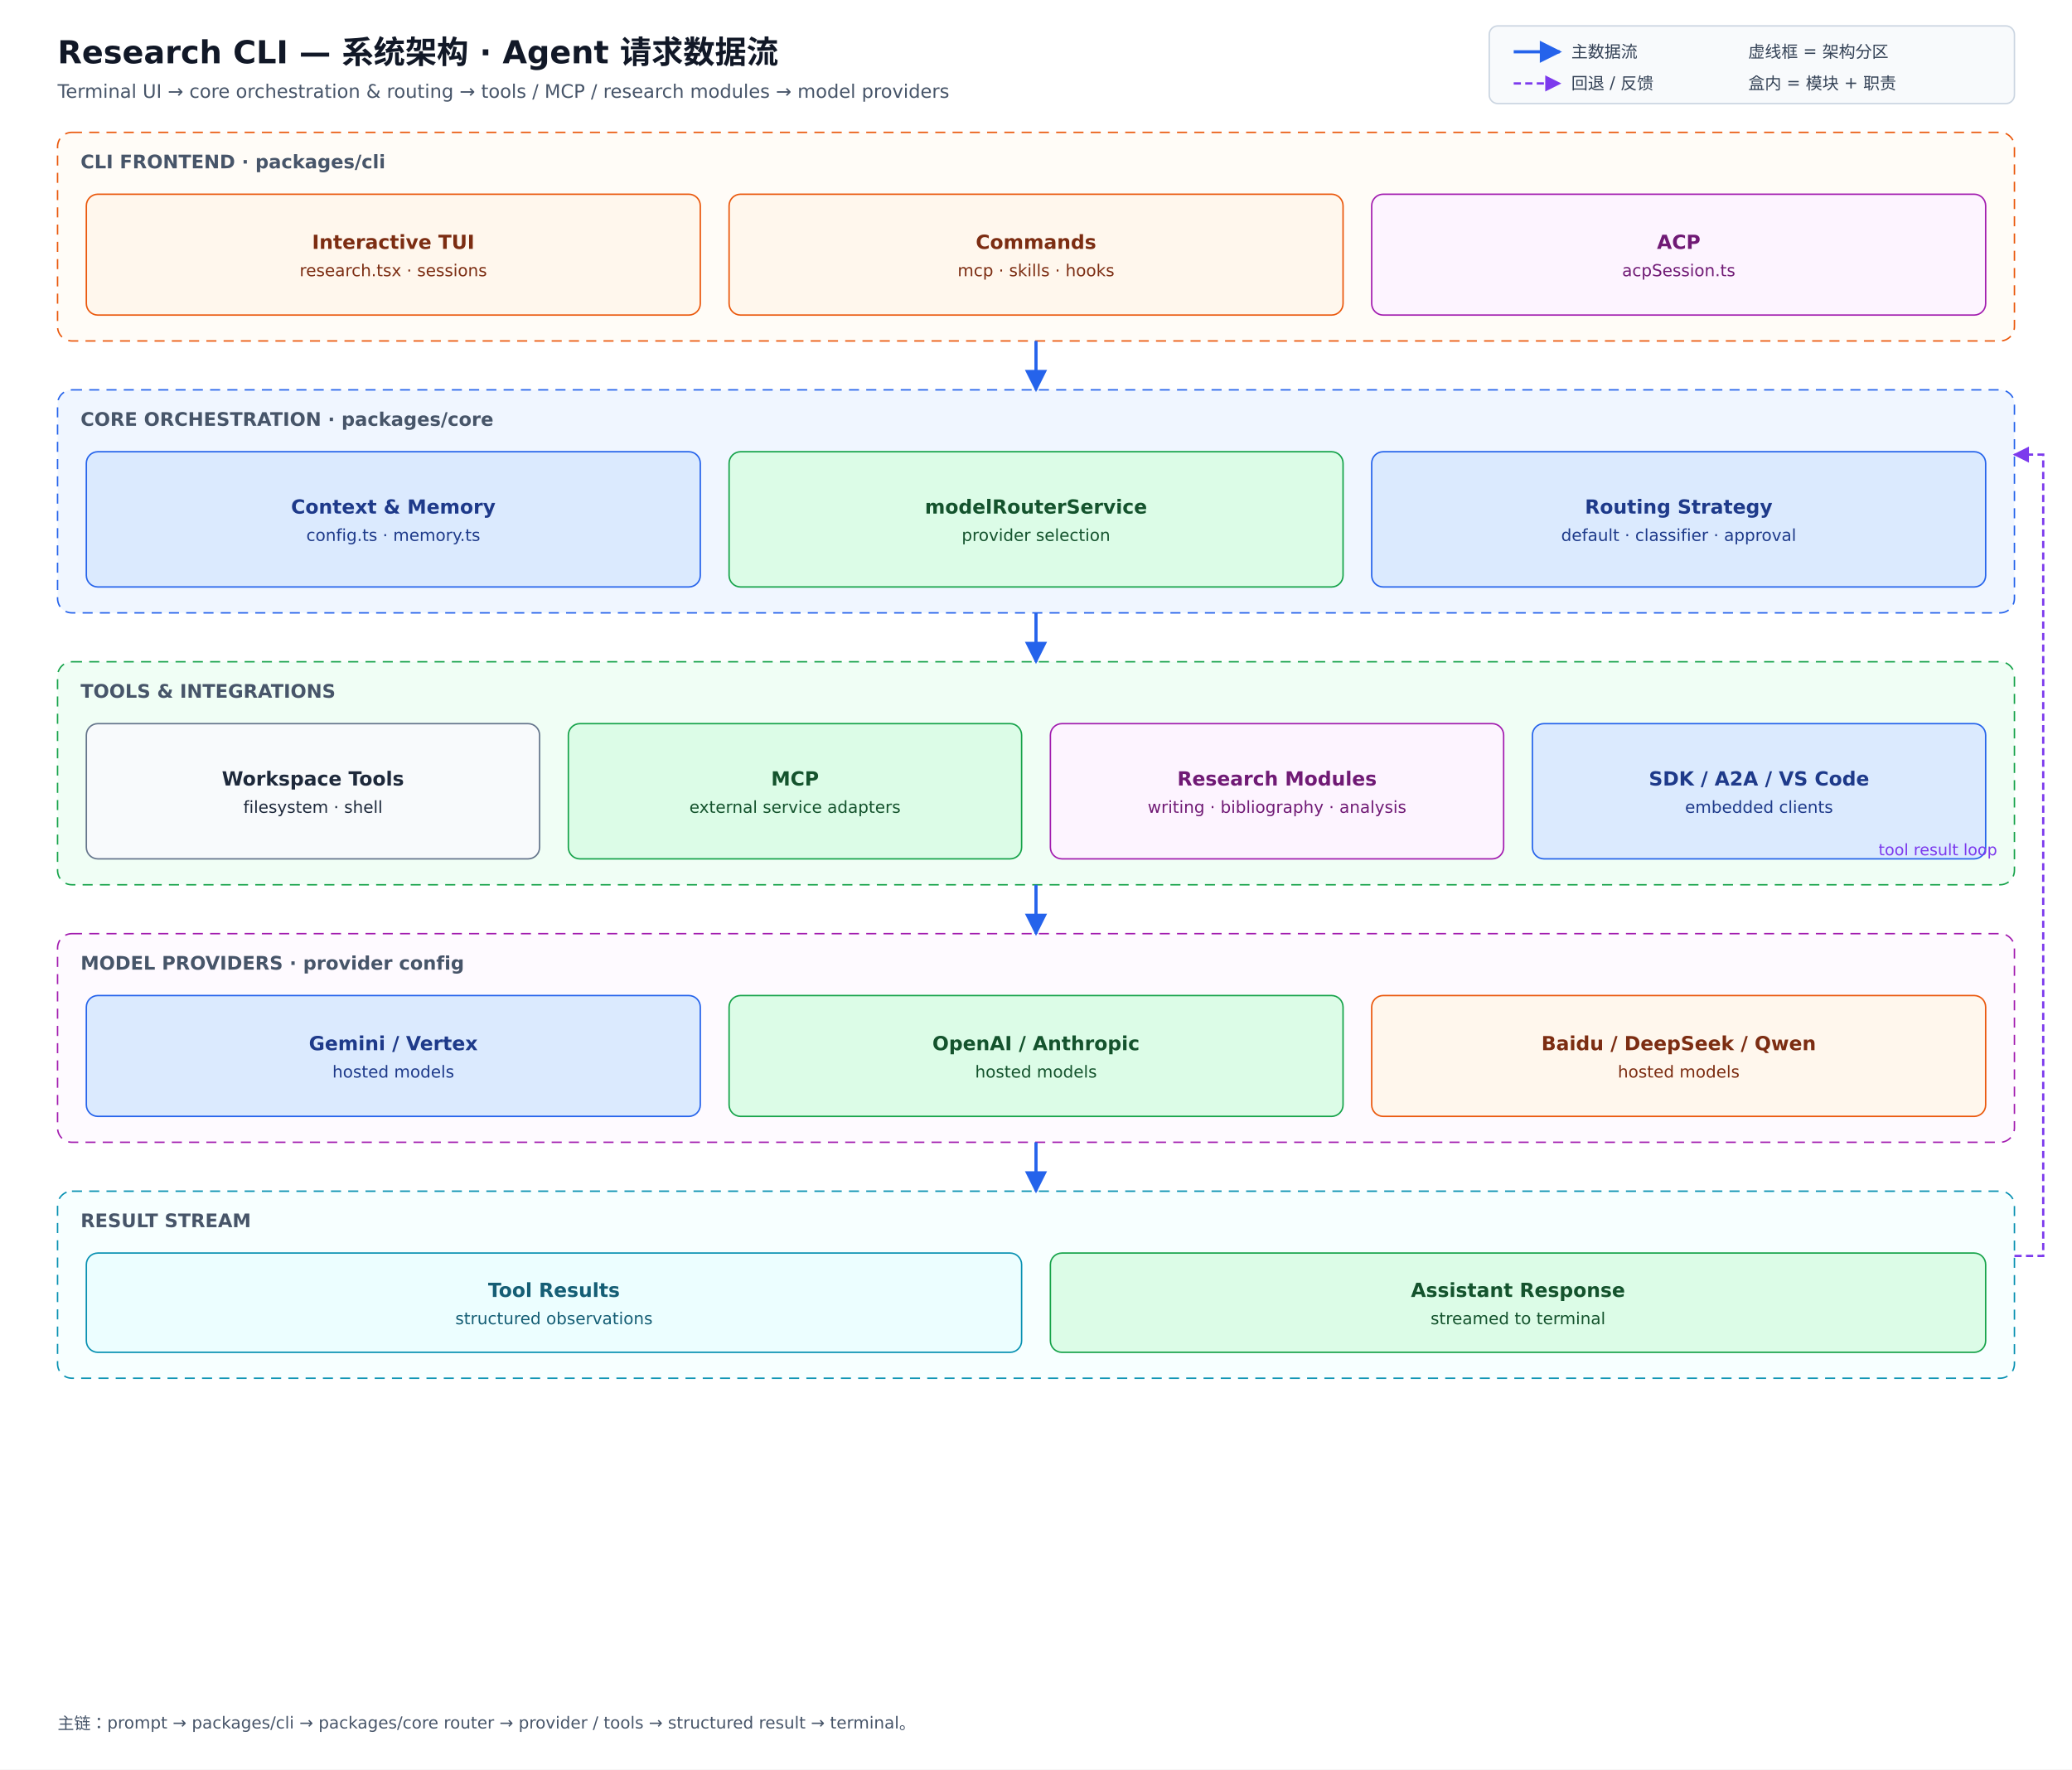
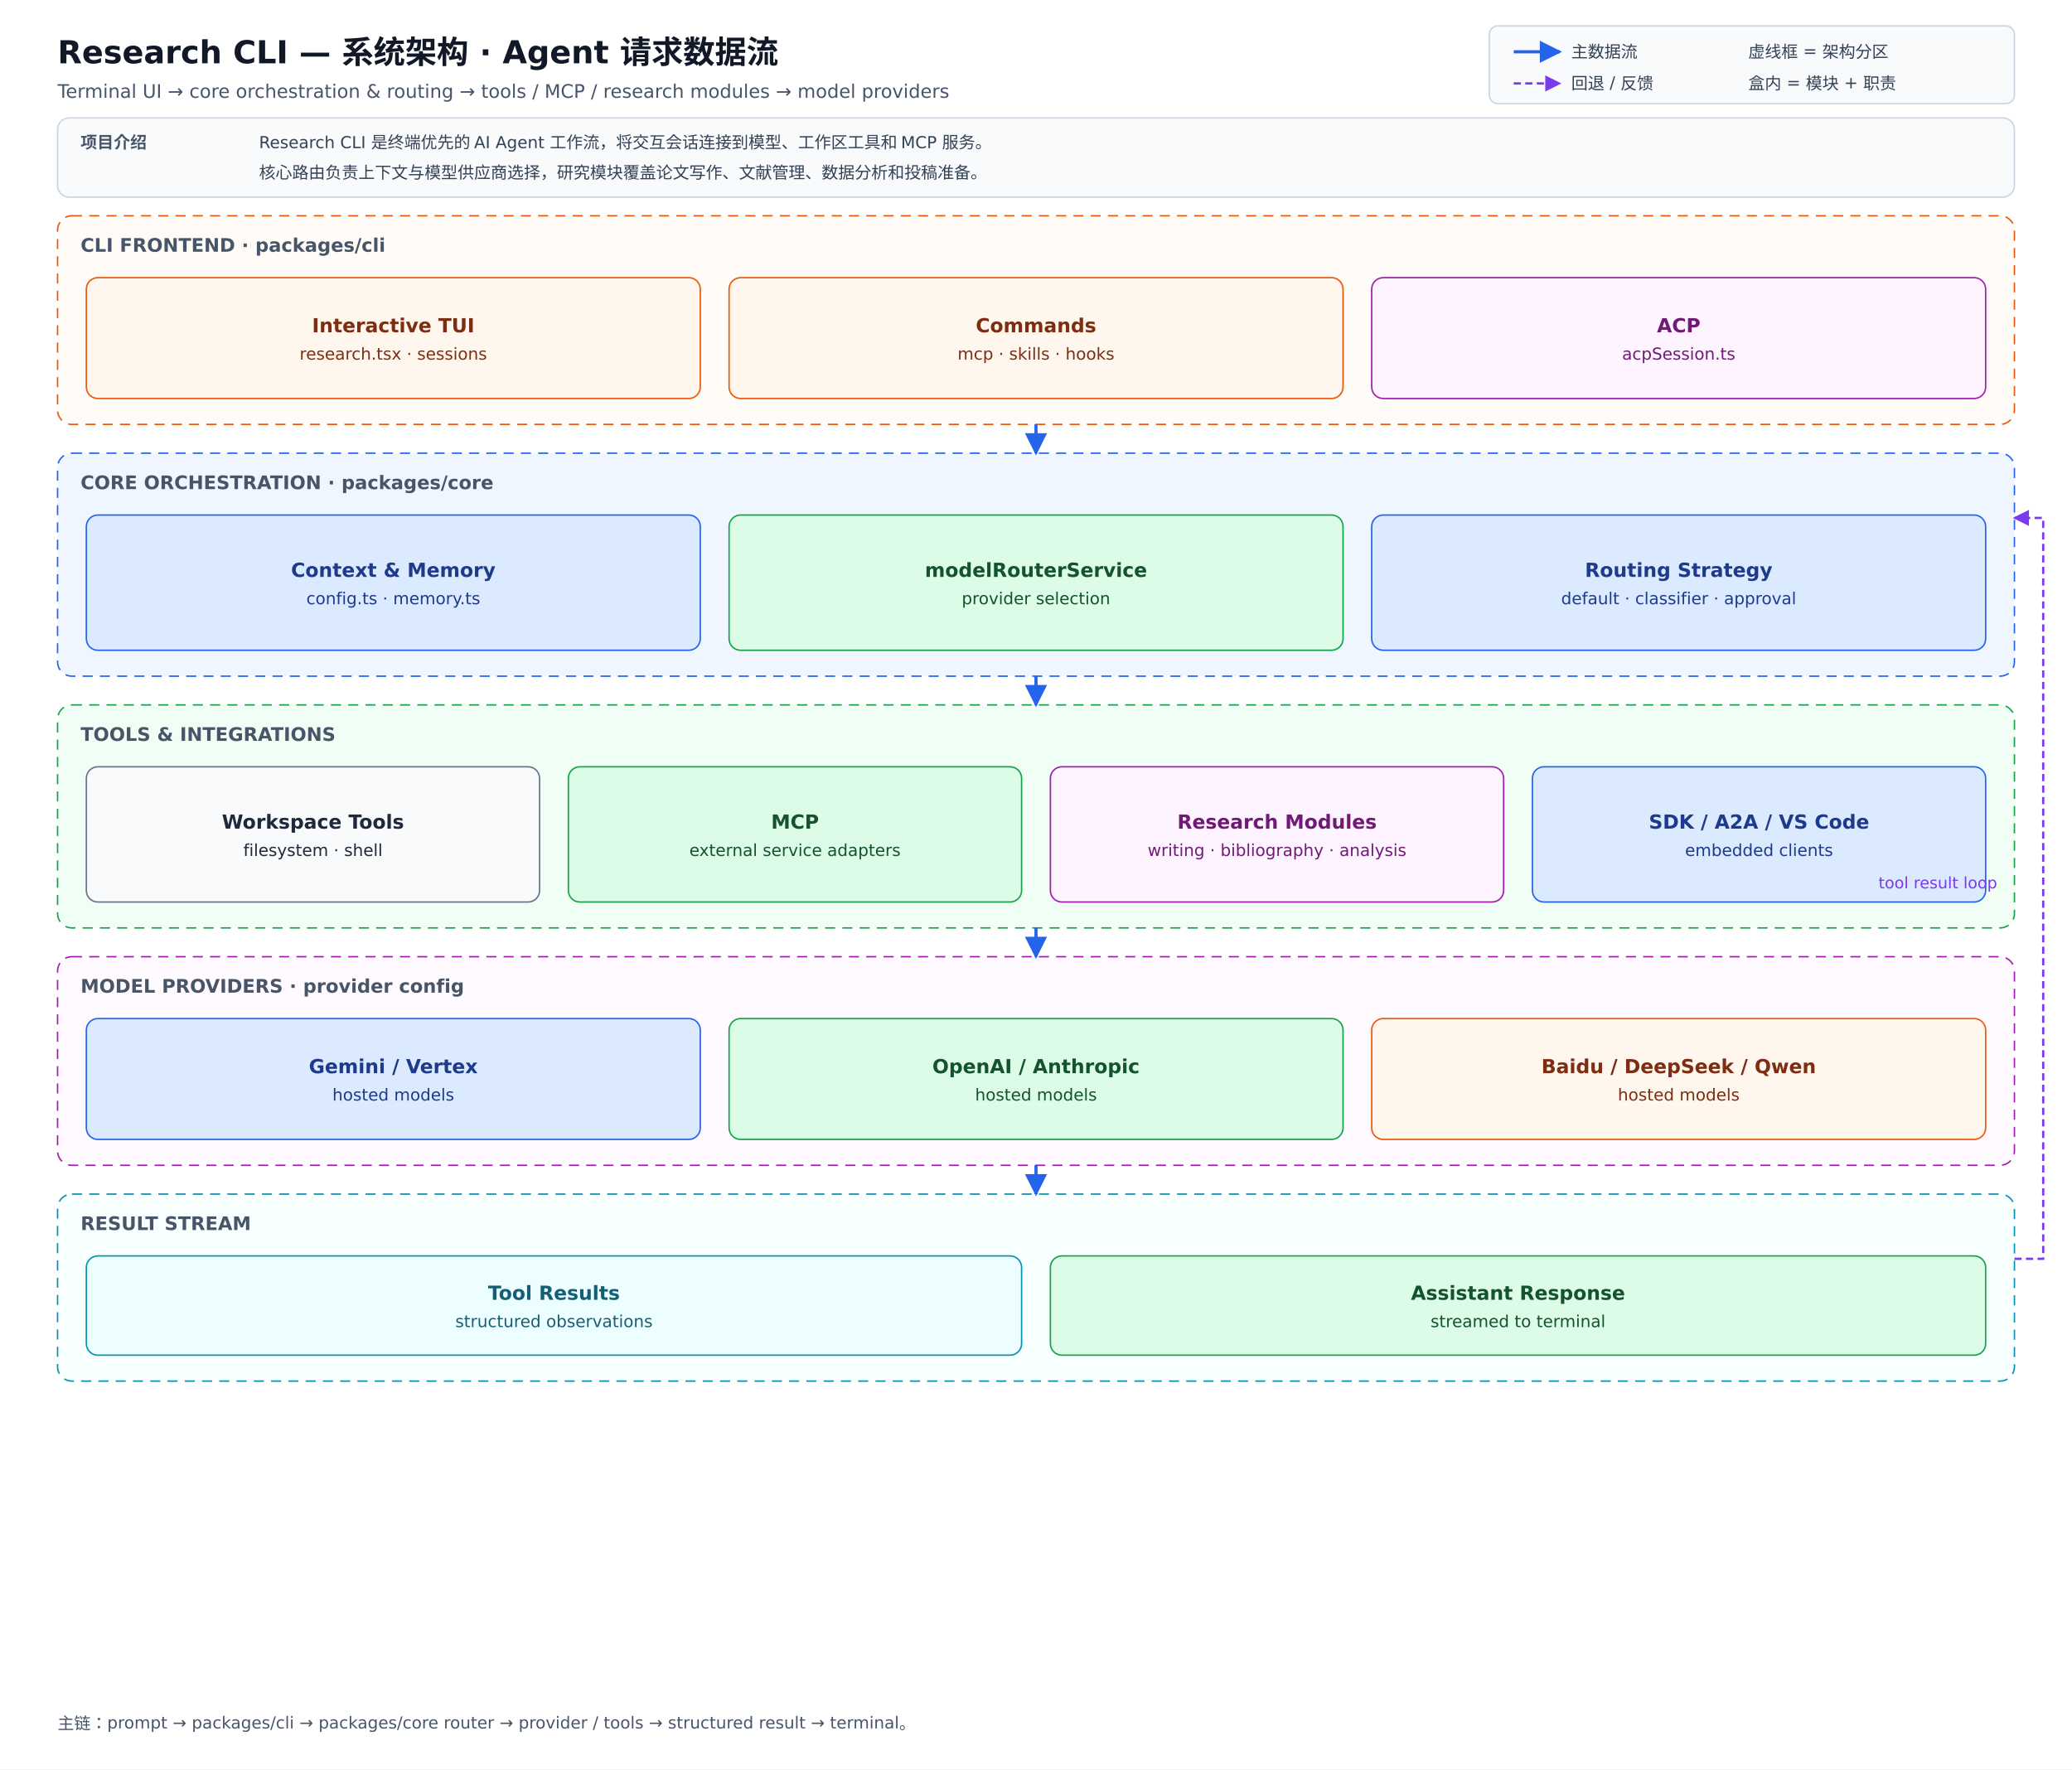
<svg xmlns="http://www.w3.org/2000/svg" viewBox="0 0 1440 1230" font-family="WenQuanYi Micro Hei, DejaVu Sans, sans-serif">
  <defs>
    <marker id="arr" viewBox="0 0 10 10" refX="9" refY="5" markerWidth="7" markerHeight="7" orient="auto">
      <path d="M0,0 L10,5 L0,10 z" fill="#2563eb" />
    </marker>
    <marker id="arrP" viewBox="0 0 10 10" refX="9" refY="5" markerWidth="7" markerHeight="7" orient="auto">
      <path d="M0,0 L10,5 L0,10 z" fill="#7c3aed" />
    </marker>
  </defs>
  <rect x="0" y="0" width="1440" height="1230" fill="#ffffff" />
  <text x="40" y="44" font-size="22" fill="#111827" font-weight="700" text-anchor="start">Research CLI — 系统架构 · Agent 请求数据流</text>
  <text x="40" y="68" font-size="13" fill="#475569" font-weight="400" text-anchor="start">Terminal UI → core orchestration &amp; routing → tools / MCP / research modules → model providers</text>
  <rect x="1035" y="18" width="365" height="54" rx="6" fill="#f8fafc" stroke="#cbd5e1" />
  <line x1="1052" y1="36" x2="1084" y2="36" stroke="#2563eb" stroke-width="2.2" marker-end="url(#arr)" />
  <text x="1092" y="40" font-size="11.5" fill="#334155" font-weight="400" text-anchor="start">主数据流</text>
  <line x1="1052" y1="58" x2="1084" y2="58" stroke="#7c3aed" stroke-width="1.6" stroke-dasharray="5,3" marker-end="url(#arrP)" />
  <text x="1092" y="62" font-size="11.5" fill="#334155" font-weight="400" text-anchor="start">回退 / 反馈</text>
  <text x="1215" y="40" font-size="11.5" fill="#334155" font-weight="400" text-anchor="start">虚线框 = 架构分区</text>
  <text x="1215" y="62" font-size="11.5" fill="#334155" font-weight="400" text-anchor="start">盒内 = 模块 + 职责</text>
-   <rect x="40" y="92" width="1360" height="145" rx="10" fill="#fff7ed" fill-opacity="0.42" stroke="#ea580c" stroke-dasharray="7,5" />
-   <text x="56" y="117" font-size="13" fill="#475569" font-weight="700" text-anchor="start">CLI FRONTEND · packages/cli</text>
-   <rect x="60.0" y="135" width="426.7" height="84" rx="8" fill="#fff7ed" stroke="#ea580c" />
-   <text x="273.333" y="173.0" font-size="13.5" fill="#7c2d12" font-weight="700" text-anchor="middle">Interactive TUI</text>
-   <text x="273.333" y="192.0" font-size="11.5" fill="#7c2d12" font-weight="400" text-anchor="middle">research.tsx · sessions</text>
-   <rect x="506.7" y="135" width="426.7" height="84" rx="8" fill="#fff7ed" stroke="#ea580c" />
-   <text x="720.0" y="173.0" font-size="13.5" fill="#7c2d12" font-weight="700" text-anchor="middle">Commands</text>
-   <text x="720.0" y="192.0" font-size="11.5" fill="#7c2d12" font-weight="400" text-anchor="middle">mcp · skills · hooks</text>
-   <rect x="953.3" y="135" width="426.7" height="84" rx="8" fill="#fdf4ff" stroke="#a21caf" />
-   <text x="1166.667" y="173.0" font-size="13.5" fill="#701a75" font-weight="700" text-anchor="middle">ACP</text>
-   <text x="1166.667" y="192.0" font-size="11.5" fill="#701a75" font-weight="400" text-anchor="middle">acpSession.ts</text>
-   <rect x="40" y="271" width="1360" height="155" rx="10" fill="#dbeafe" fill-opacity="0.42" stroke="#2563eb" stroke-dasharray="7,5" />
-   <text x="56" y="296" font-size="13" fill="#475569" font-weight="700" text-anchor="start">CORE ORCHESTRATION · packages/core</text>
-   <rect x="60.0" y="314" width="426.7" height="94" rx="8" fill="#dbeafe" stroke="#2563eb" />
-   <text x="273.333" y="357.0" font-size="13.5" fill="#1e3a8a" font-weight="700" text-anchor="middle">Context &amp; Memory</text>
-   <text x="273.333" y="376.0" font-size="11.5" fill="#1e3a8a" font-weight="400" text-anchor="middle">config.ts · memory.ts</text>
-   <rect x="506.7" y="314" width="426.7" height="94" rx="8" fill="#dcfce7" stroke="#16a34a" />
-   <text x="720.0" y="357.0" font-size="13.5" fill="#14532d" font-weight="700" text-anchor="middle">modelRouterService</text>
-   <text x="720.0" y="376.0" font-size="11.5" fill="#14532d" font-weight="400" text-anchor="middle">provider selection</text>
-   <rect x="953.3" y="314" width="426.7" height="94" rx="8" fill="#dbeafe" stroke="#2563eb" />
-   <text x="1166.667" y="357.0" font-size="13.5" fill="#1e3a8a" font-weight="700" text-anchor="middle">Routing Strategy</text>
-   <text x="1166.667" y="376.0" font-size="11.5" fill="#1e3a8a" font-weight="400" text-anchor="middle">default · classifier · approval</text>
-   <rect x="40" y="460" width="1360" height="155" rx="10" fill="#dcfce7" fill-opacity="0.42" stroke="#16a34a" stroke-dasharray="7,5" />
-   <text x="56" y="485" font-size="13" fill="#475569" font-weight="700" text-anchor="start">TOOLS &amp; INTEGRATIONS</text>
-   <rect x="60.0" y="503" width="315.0" height="94" rx="8" fill="#f8fafc" stroke="#64748b" />
-   <text x="217.5" y="546.0" font-size="13.5" fill="#1e293b" font-weight="700" text-anchor="middle">Workspace Tools</text>
-   <text x="217.5" y="565.0" font-size="11.5" fill="#1e293b" font-weight="400" text-anchor="middle">filesystem · shell</text>
-   <rect x="395.0" y="503" width="315.0" height="94" rx="8" fill="#dcfce7" stroke="#16a34a" />
-   <text x="552.5" y="546.0" font-size="13.5" fill="#14532d" font-weight="700" text-anchor="middle">MCP</text>
-   <text x="552.5" y="565.0" font-size="11.5" fill="#14532d" font-weight="400" text-anchor="middle">external service adapters</text>
-   <rect x="730.0" y="503" width="315.0" height="94" rx="8" fill="#fdf4ff" stroke="#a21caf" />
-   <text x="887.5" y="546.0" font-size="13.5" fill="#701a75" font-weight="700" text-anchor="middle">Research Modules</text>
-   <text x="887.5" y="565.0" font-size="11.5" fill="#701a75" font-weight="400" text-anchor="middle">writing · bibliography · analysis</text>
-   <rect x="1065.0" y="503" width="315.0" height="94" rx="8" fill="#dbeafe" stroke="#2563eb" />
-   <text x="1222.5" y="546.0" font-size="13.5" fill="#1e3a8a" font-weight="700" text-anchor="middle">SDK / A2A / VS Code</text>
-   <text x="1222.5" y="565.0" font-size="11.5" fill="#1e3a8a" font-weight="400" text-anchor="middle">embedded clients</text>
-   <rect x="40" y="649" width="1360" height="145" rx="10" fill="#fdf4ff" fill-opacity="0.42" stroke="#a21caf" stroke-dasharray="7,5" />
-   <text x="56" y="674" font-size="13" fill="#475569" font-weight="700" text-anchor="start">MODEL PROVIDERS · provider config</text>
-   <rect x="60.0" y="692" width="426.7" height="84" rx="8" fill="#dbeafe" stroke="#2563eb" />
-   <text x="273.333" y="730.0" font-size="13.5" fill="#1e3a8a" font-weight="700" text-anchor="middle">Gemini / Vertex</text>
-   <text x="273.333" y="749.0" font-size="11.5" fill="#1e3a8a" font-weight="400" text-anchor="middle">hosted models</text>
-   <rect x="506.7" y="692" width="426.7" height="84" rx="8" fill="#dcfce7" stroke="#16a34a" />
-   <text x="720.0" y="730.0" font-size="13.5" fill="#14532d" font-weight="700" text-anchor="middle">OpenAI / Anthropic</text>
-   <text x="720.0" y="749.0" font-size="11.5" fill="#14532d" font-weight="400" text-anchor="middle">hosted models</text>
-   <rect x="953.3" y="692" width="426.7" height="84" rx="8" fill="#fff7ed" stroke="#ea580c" />
-   <text x="1166.667" y="730.0" font-size="13.5" fill="#7c2d12" font-weight="700" text-anchor="middle">Baidu / DeepSeek / Qwen</text>
-   <text x="1166.667" y="749.0" font-size="11.5" fill="#7c2d12" font-weight="400" text-anchor="middle">hosted models</text>
-   <rect x="40" y="828" width="1360" height="130" rx="10" fill="#ecfeff" fill-opacity="0.42" stroke="#0891b2" stroke-dasharray="7,5" />
-   <text x="56" y="853" font-size="13" fill="#475569" font-weight="700" text-anchor="start">RESULT STREAM</text>
-   <rect x="60.0" y="871" width="650.0" height="69" rx="8" fill="#ecfeff" stroke="#0891b2" />
-   <text x="385.0" y="901.5" font-size="13.5" fill="#155e75" font-weight="700" text-anchor="middle">Tool Results</text>
-   <text x="385.0" y="920.5" font-size="11.5" fill="#155e75" font-weight="400" text-anchor="middle">structured observations</text>
-   <rect x="730.0" y="871" width="650.0" height="69" rx="8" fill="#dcfce7" stroke="#16a34a" />
-   <text x="1055.0" y="901.5" font-size="13.5" fill="#14532d" font-weight="700" text-anchor="middle">Assistant Response</text>
-   <text x="1055.0" y="920.5" font-size="11.5" fill="#14532d" font-weight="400" text-anchor="middle">streamed to terminal</text>
-   <line x1="720" y1="237" x2="720" y2="271" stroke="#2563eb" stroke-width="2.2" marker-end="url(#arr)" />
-   <line x1="720" y1="426" x2="720" y2="460" stroke="#2563eb" stroke-width="2.2" marker-end="url(#arr)" />
-   <line x1="720" y1="615" x2="720" y2="649" stroke="#2563eb" stroke-width="2.2" marker-end="url(#arr)" />
-   <line x1="720" y1="794" x2="720" y2="828" stroke="#2563eb" stroke-width="2.2" marker-end="url(#arr)" />
-   <path d="M 1400,873 L 1420,873 L 1420,316 L 1400,316" fill="none" stroke="#7c3aed" stroke-width="1.6" stroke-dasharray="5,3" marker-end="url(#arrP)" />
-   <text x="1388" y="594.5" font-size="11" fill="#7c3aed" font-weight="400" text-anchor="end">tool result loop</text>
+   <rect x="40" y="82" width="1360" height="55" rx="8" fill="#f8fafc" stroke="#cbd5e1" />
+   <text x="56" y="103" font-size="11.5" fill="#475569" font-weight="700" text-anchor="start">项目介绍</text>
+   <text x="180" y="103" font-size="11.5" fill="#334155" font-weight="400" text-anchor="start">Research CLI 是终端优先的 AI Agent 工作流，将交互会话连接到模型、工作区工具和 MCP 服务。</text>
+   <text x="180" y="124" font-size="11.5" fill="#334155" font-weight="400" text-anchor="start">核心路由负责上下文与模型供应商选择，研究模块覆盖论文写作、文献管理、数据分析和投稿准备。</text>
+   <rect x="40" y="150" width="1360" height="145" rx="10" fill="#fff7ed" fill-opacity="0.42" stroke="#ea580c" stroke-dasharray="7,5" />
+   <text x="56" y="175" font-size="13" fill="#475569" font-weight="700" text-anchor="start">CLI FRONTEND · packages/cli</text>
+   <rect x="60.0" y="193" width="426.7" height="84" rx="8" fill="#fff7ed" stroke="#ea580c" />
+   <text x="273.333" y="231.0" font-size="13.5" fill="#7c2d12" font-weight="700" text-anchor="middle">Interactive TUI</text>
+   <text x="273.333" y="250.0" font-size="11.5" fill="#7c2d12" font-weight="400" text-anchor="middle">research.tsx · sessions</text>
+   <rect x="506.7" y="193" width="426.7" height="84" rx="8" fill="#fff7ed" stroke="#ea580c" />
+   <text x="720.0" y="231.0" font-size="13.5" fill="#7c2d12" font-weight="700" text-anchor="middle">Commands</text>
+   <text x="720.0" y="250.0" font-size="11.5" fill="#7c2d12" font-weight="400" text-anchor="middle">mcp · skills · hooks</text>
+   <rect x="953.3" y="193" width="426.7" height="84" rx="8" fill="#fdf4ff" stroke="#a21caf" />
+   <text x="1166.667" y="231.0" font-size="13.5" fill="#701a75" font-weight="700" text-anchor="middle">ACP</text>
+   <text x="1166.667" y="250.0" font-size="11.5" fill="#701a75" font-weight="400" text-anchor="middle">acpSession.ts</text>
+   <rect x="40" y="315" width="1360" height="155" rx="10" fill="#dbeafe" fill-opacity="0.42" stroke="#2563eb" stroke-dasharray="7,5" />
+   <text x="56" y="340" font-size="13" fill="#475569" font-weight="700" text-anchor="start">CORE ORCHESTRATION · packages/core</text>
+   <rect x="60.0" y="358" width="426.7" height="94" rx="8" fill="#dbeafe" stroke="#2563eb" />
+   <text x="273.333" y="401.0" font-size="13.5" fill="#1e3a8a" font-weight="700" text-anchor="middle">Context &amp; Memory</text>
+   <text x="273.333" y="420.0" font-size="11.5" fill="#1e3a8a" font-weight="400" text-anchor="middle">config.ts · memory.ts</text>
+   <rect x="506.7" y="358" width="426.7" height="94" rx="8" fill="#dcfce7" stroke="#16a34a" />
+   <text x="720.0" y="401.0" font-size="13.5" fill="#14532d" font-weight="700" text-anchor="middle">modelRouterService</text>
+   <text x="720.0" y="420.0" font-size="11.5" fill="#14532d" font-weight="400" text-anchor="middle">provider selection</text>
+   <rect x="953.3" y="358" width="426.7" height="94" rx="8" fill="#dbeafe" stroke="#2563eb" />
+   <text x="1166.667" y="401.0" font-size="13.5" fill="#1e3a8a" font-weight="700" text-anchor="middle">Routing Strategy</text>
+   <text x="1166.667" y="420.0" font-size="11.5" fill="#1e3a8a" font-weight="400" text-anchor="middle">default · classifier · approval</text>
+   <rect x="40" y="490" width="1360" height="155" rx="10" fill="#dcfce7" fill-opacity="0.42" stroke="#16a34a" stroke-dasharray="7,5" />
+   <text x="56" y="515" font-size="13" fill="#475569" font-weight="700" text-anchor="start">TOOLS &amp; INTEGRATIONS</text>
+   <rect x="60.0" y="533" width="315.0" height="94" rx="8" fill="#f8fafc" stroke="#64748b" />
+   <text x="217.5" y="576.0" font-size="13.5" fill="#1e293b" font-weight="700" text-anchor="middle">Workspace Tools</text>
+   <text x="217.5" y="595.0" font-size="11.5" fill="#1e293b" font-weight="400" text-anchor="middle">filesystem · shell</text>
+   <rect x="395.0" y="533" width="315.0" height="94" rx="8" fill="#dcfce7" stroke="#16a34a" />
+   <text x="552.5" y="576.0" font-size="13.5" fill="#14532d" font-weight="700" text-anchor="middle">MCP</text>
+   <text x="552.5" y="595.0" font-size="11.5" fill="#14532d" font-weight="400" text-anchor="middle">external service adapters</text>
+   <rect x="730.0" y="533" width="315.0" height="94" rx="8" fill="#fdf4ff" stroke="#a21caf" />
+   <text x="887.5" y="576.0" font-size="13.5" fill="#701a75" font-weight="700" text-anchor="middle">Research Modules</text>
+   <text x="887.5" y="595.0" font-size="11.5" fill="#701a75" font-weight="400" text-anchor="middle">writing · bibliography · analysis</text>
+   <rect x="1065.0" y="533" width="315.0" height="94" rx="8" fill="#dbeafe" stroke="#2563eb" />
+   <text x="1222.5" y="576.0" font-size="13.5" fill="#1e3a8a" font-weight="700" text-anchor="middle">SDK / A2A / VS Code</text>
+   <text x="1222.5" y="595.0" font-size="11.5" fill="#1e3a8a" font-weight="400" text-anchor="middle">embedded clients</text>
+   <rect x="40" y="665" width="1360" height="145" rx="10" fill="#fdf4ff" fill-opacity="0.42" stroke="#a21caf" stroke-dasharray="7,5" />
+   <text x="56" y="690" font-size="13" fill="#475569" font-weight="700" text-anchor="start">MODEL PROVIDERS · provider config</text>
+   <rect x="60.0" y="708" width="426.7" height="84" rx="8" fill="#dbeafe" stroke="#2563eb" />
+   <text x="273.333" y="746.0" font-size="13.5" fill="#1e3a8a" font-weight="700" text-anchor="middle">Gemini / Vertex</text>
+   <text x="273.333" y="765.0" font-size="11.5" fill="#1e3a8a" font-weight="400" text-anchor="middle">hosted models</text>
+   <rect x="506.7" y="708" width="426.7" height="84" rx="8" fill="#dcfce7" stroke="#16a34a" />
+   <text x="720.0" y="746.0" font-size="13.5" fill="#14532d" font-weight="700" text-anchor="middle">OpenAI / Anthropic</text>
+   <text x="720.0" y="765.0" font-size="11.5" fill="#14532d" font-weight="400" text-anchor="middle">hosted models</text>
+   <rect x="953.3" y="708" width="426.7" height="84" rx="8" fill="#fff7ed" stroke="#ea580c" />
+   <text x="1166.667" y="746.0" font-size="13.5" fill="#7c2d12" font-weight="700" text-anchor="middle">Baidu / DeepSeek / Qwen</text>
+   <text x="1166.667" y="765.0" font-size="11.5" fill="#7c2d12" font-weight="400" text-anchor="middle">hosted models</text>
+   <rect x="40" y="830" width="1360" height="130" rx="10" fill="#ecfeff" fill-opacity="0.42" stroke="#0891b2" stroke-dasharray="7,5" />
+   <text x="56" y="855" font-size="13" fill="#475569" font-weight="700" text-anchor="start">RESULT STREAM</text>
+   <rect x="60.0" y="873" width="650.0" height="69" rx="8" fill="#ecfeff" stroke="#0891b2" />
+   <text x="385.0" y="903.5" font-size="13.5" fill="#155e75" font-weight="700" text-anchor="middle">Tool Results</text>
+   <text x="385.0" y="922.5" font-size="11.5" fill="#155e75" font-weight="400" text-anchor="middle">structured observations</text>
+   <rect x="730.0" y="873" width="650.0" height="69" rx="8" fill="#dcfce7" stroke="#16a34a" />
+   <text x="1055.0" y="903.5" font-size="13.5" fill="#14532d" font-weight="700" text-anchor="middle">Assistant Response</text>
+   <text x="1055.0" y="922.5" font-size="11.5" fill="#14532d" font-weight="400" text-anchor="middle">streamed to terminal</text>
+   <line x1="720" y1="295" x2="720" y2="315" stroke="#2563eb" stroke-width="2.2" marker-end="url(#arr)" />
+   <line x1="720" y1="470" x2="720" y2="490" stroke="#2563eb" stroke-width="2.2" marker-end="url(#arr)" />
+   <line x1="720" y1="645" x2="720" y2="665" stroke="#2563eb" stroke-width="2.2" marker-end="url(#arr)" />
+   <line x1="720" y1="810" x2="720" y2="830" stroke="#2563eb" stroke-width="2.2" marker-end="url(#arr)" />
+   <path d="M 1400,875 L 1420,875 L 1420,360 L 1400,360" fill="none" stroke="#7c3aed" stroke-width="1.6" stroke-dasharray="5,3" marker-end="url(#arrP)" />
+   <text x="1388" y="617.5" font-size="11" fill="#7c3aed" font-weight="400" text-anchor="end">tool result loop</text>
  <text x="40" y="1202" font-size="11.5" fill="#475569" font-weight="400" text-anchor="start">主链：prompt → packages/cli → packages/core router → provider / tools → structured result → terminal。</text>
</svg>
